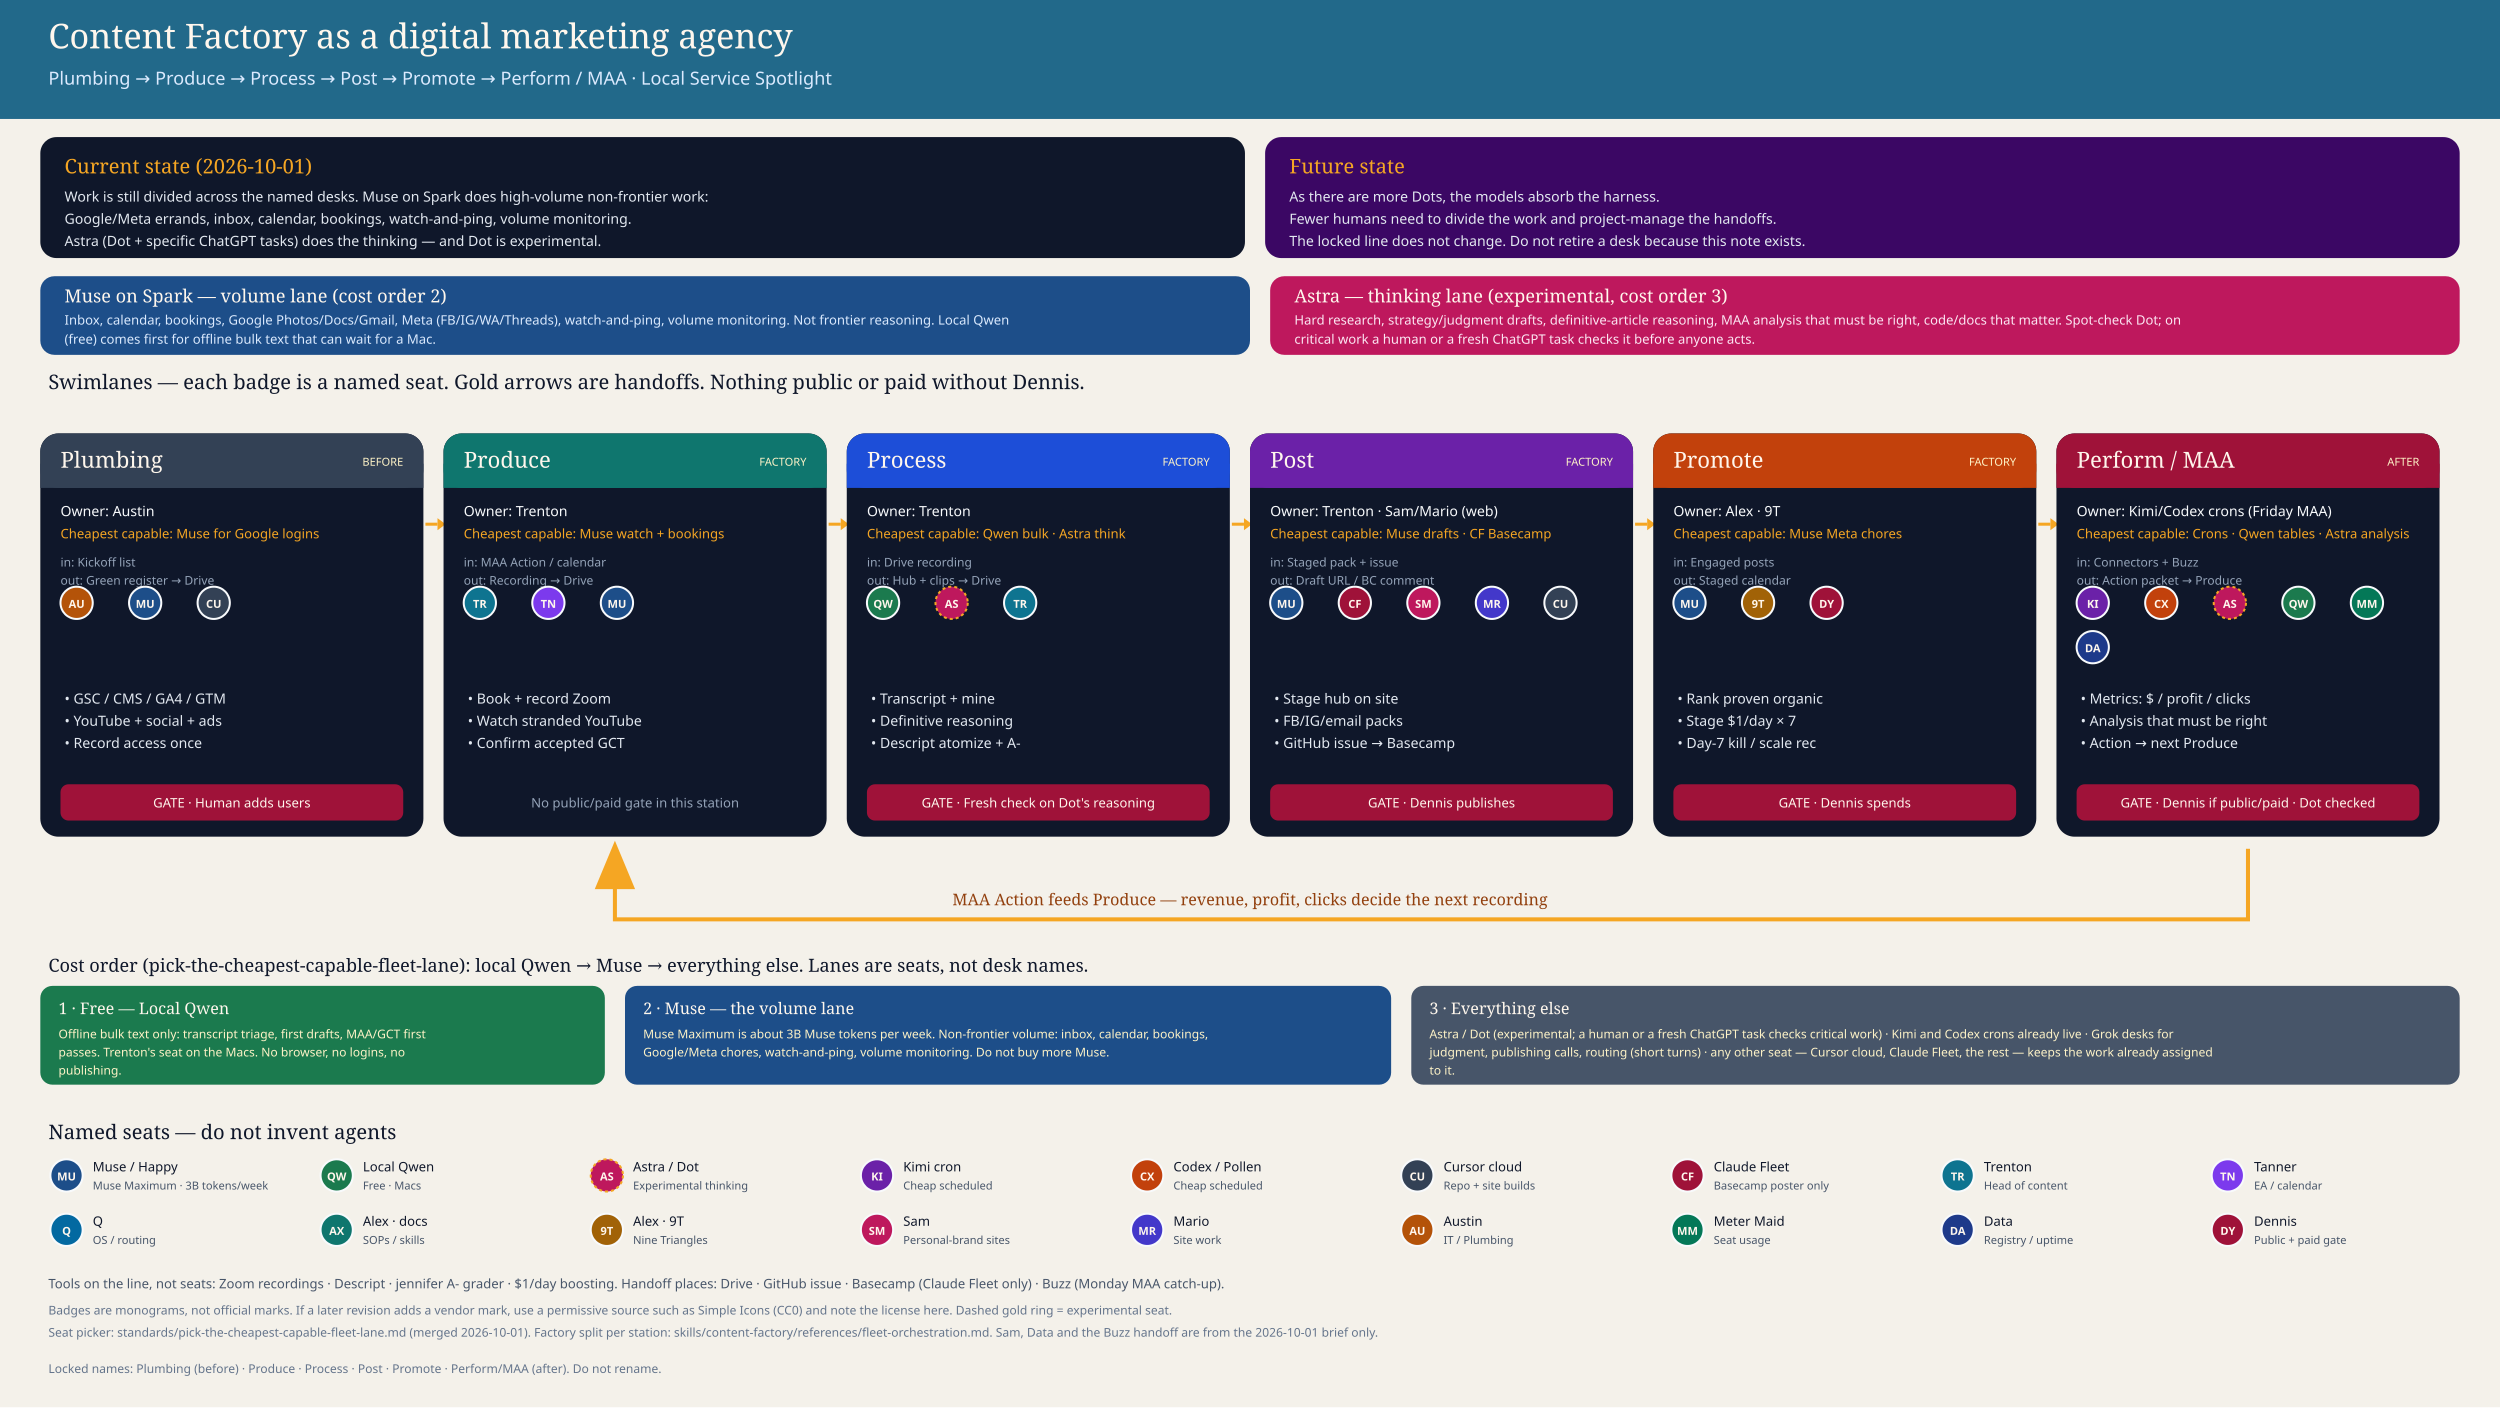
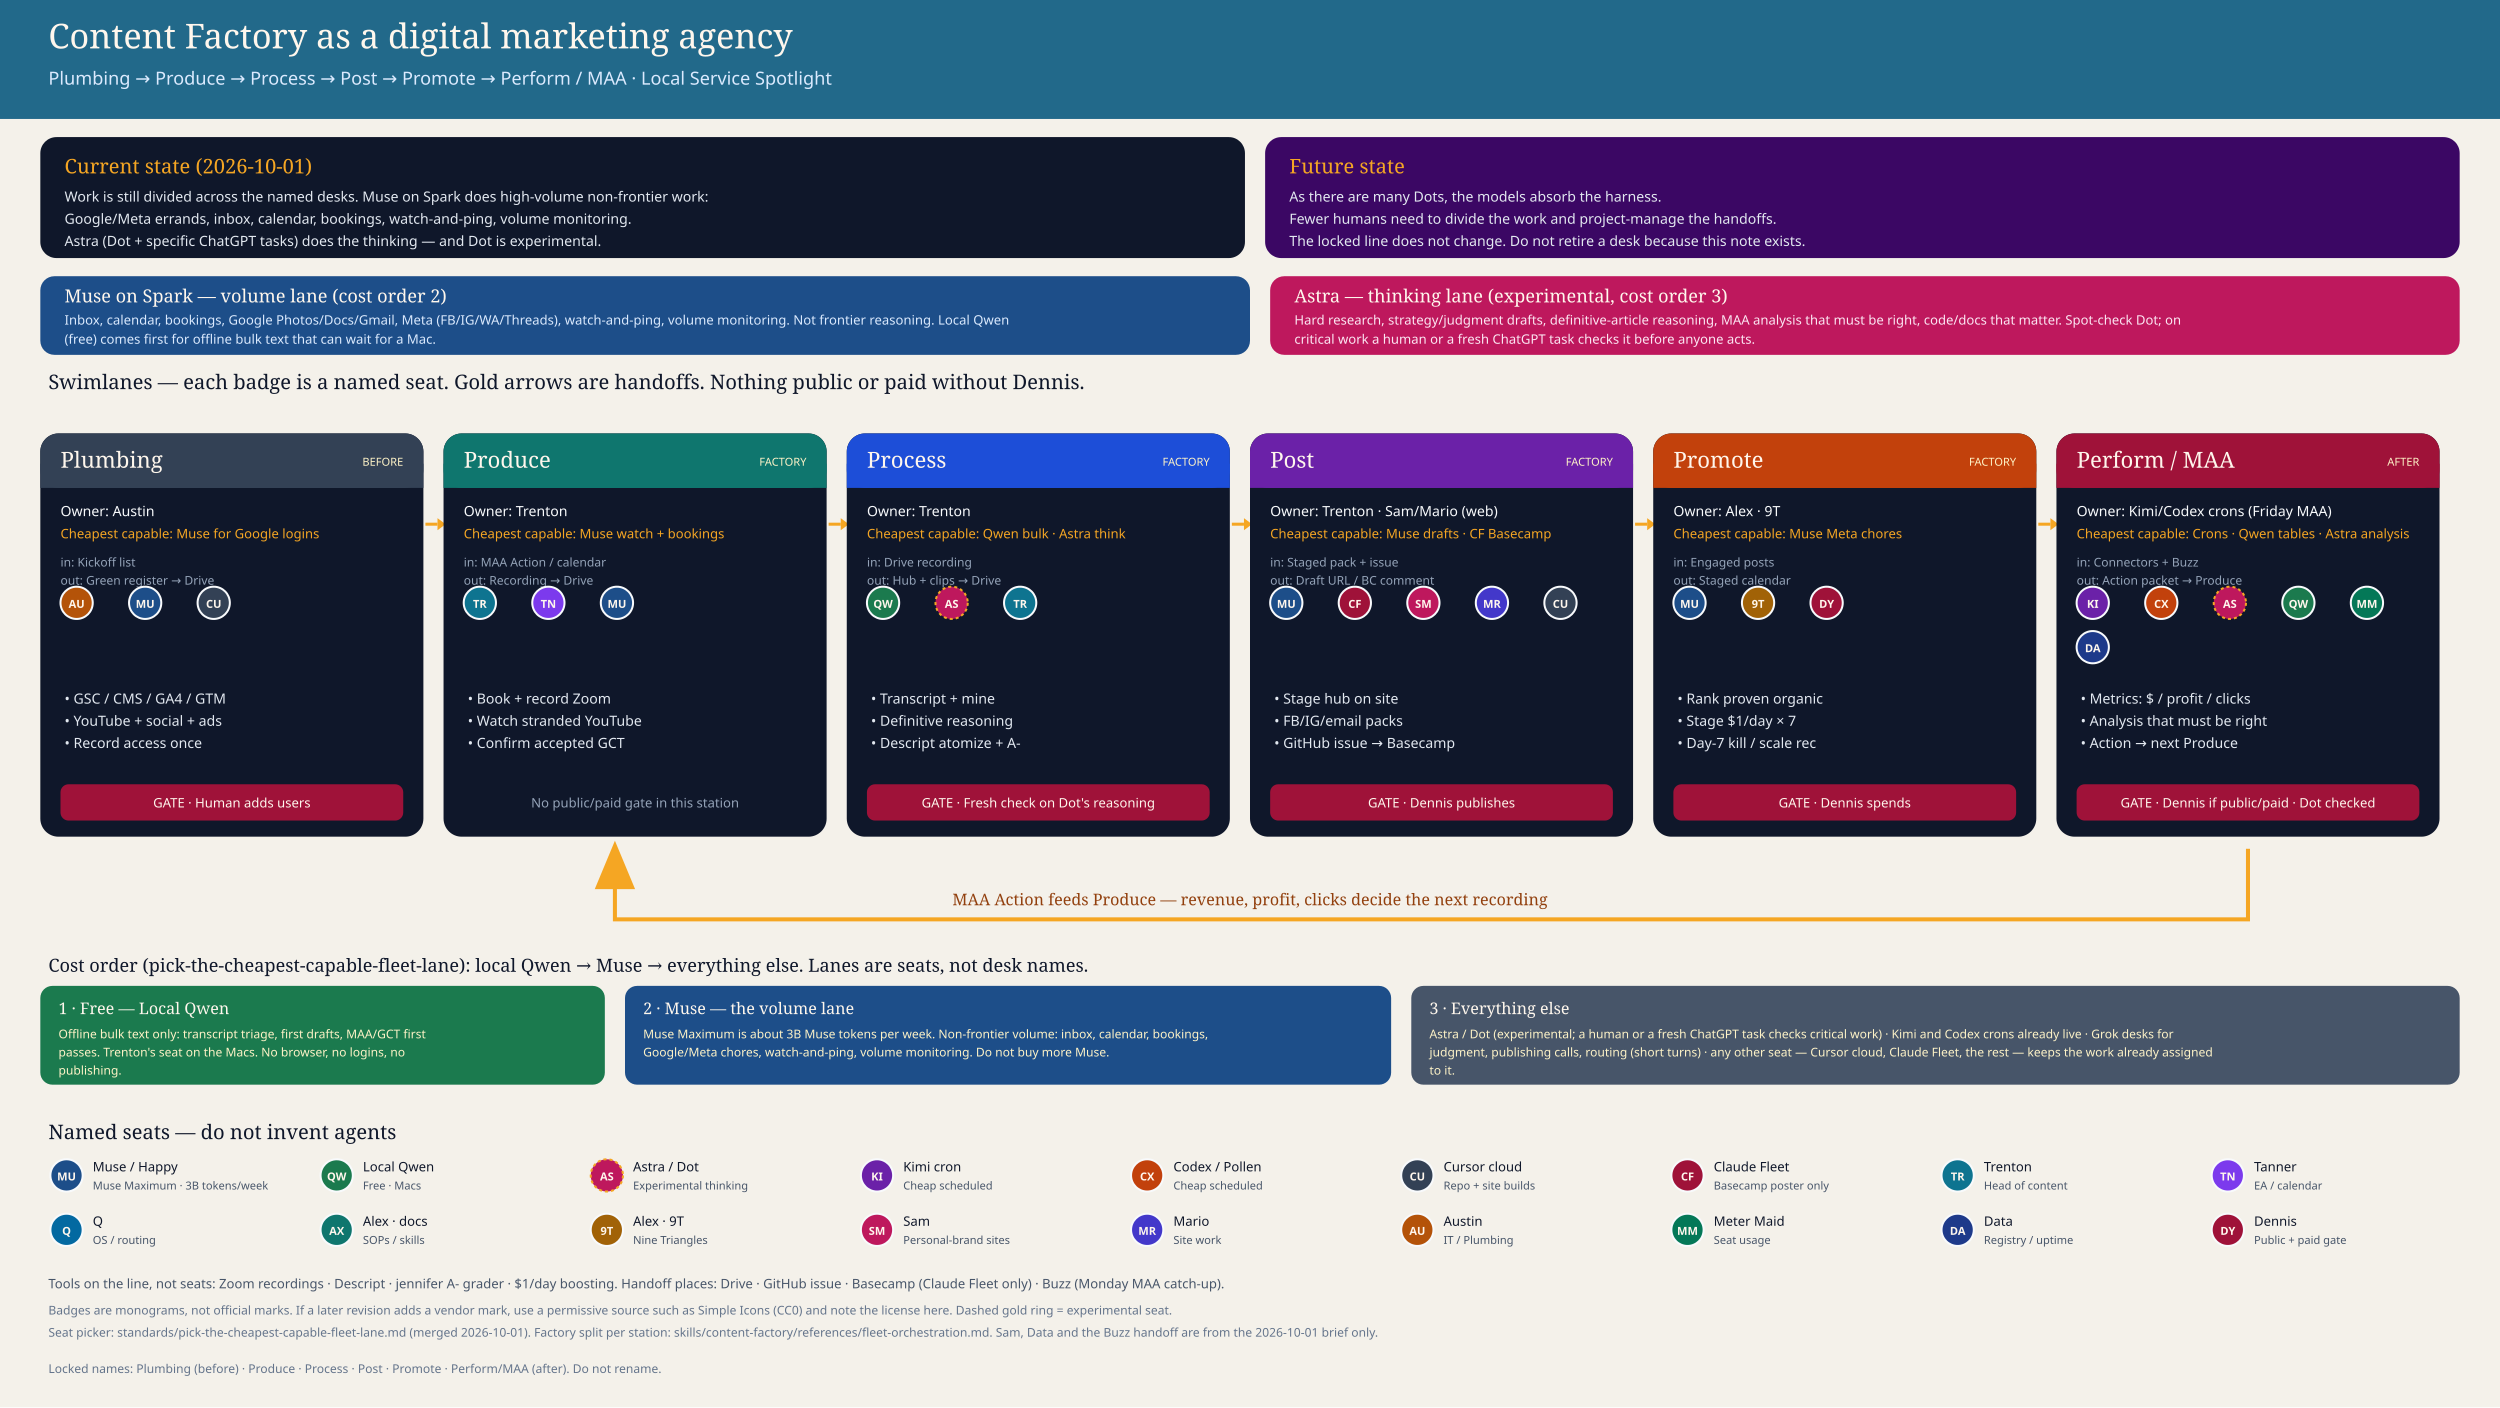
<svg xmlns="http://www.w3.org/2000/svg" width="2480" height="1396" viewBox="0 0 2480 1396" role="img" aria-label="Content Factory agency swimlanes from Plumbing through Perform MAA">
  <defs>
    <marker id="arrowhead" markerWidth="12" markerHeight="10" refX="10" refY="5" orient="auto">
      <polygon points="0 0, 12 5, 0 10" fill="#F5A623" />
    </marker>
  </defs>
  <rect width="2480" height="1396" fill="#F4F1EA" />
  <rect x="0" y="0" width="2480" height="118" fill="#22698A" />
  <text x="48" y="48" fill="#FFF7ED" font-family="Georgia, serif" font-size="34">
    Content Factory as a digital marketing agency</text>
  <text x="48" y="84" fill="#DBEAFE" font-family="ui-sans-serif, sans-serif" font-size="18">
    Plumbing → Produce → Process → Post → Promote → Perform / MAA · Local Service Spotlight</text>
  <rect x="40" y="136" width="1195" height="120" rx="16" fill="#0F172A" />
  <text x="64" y="172" fill="#F5A623" font-family="Georgia, serif" font-size="20">Current state (2026-10-01)</text>
  <text x="64" y="200" fill="#E2E8F0" font-family="ui-sans-serif, sans-serif" font-size="14">
    Work is still divided across the named desks. Muse on Spark does high-volume non-frontier work:</text>
  <text x="64" y="222" fill="#E2E8F0" font-family="ui-sans-serif, sans-serif" font-size="14">
    Google/Meta errands, inbox, calendar, bookings, watch-and-ping, volume monitoring.</text>
  <text x="64" y="244" fill="#E2E8F0" font-family="ui-sans-serif, sans-serif" font-size="14">
    Astra (Dot + specific ChatGPT tasks) does the thinking — and Dot is experimental.</text>
  <rect x="1255" y="136" width="1185" height="120" rx="16" fill="#3B0764" />
  <text x="1279" y="172" fill="#F5A623" font-family="Georgia, serif" font-size="20">Future state</text>
  <text x="1279" y="200" fill="#E2E8F0" font-family="ui-sans-serif, sans-serif" font-size="14">
-     As there are more Dots, the models absorb the harness.</text>
+     As there are many Dots, the models absorb the harness.</text>
  <text x="1279" y="222" fill="#E2E8F0" font-family="ui-sans-serif, sans-serif" font-size="14">
    Fewer humans need to divide the work and project-manage the handoffs.</text>
  <text x="1279" y="244" fill="#E2E8F0" font-family="ui-sans-serif, sans-serif" font-size="14">
    The locked line does not change. Do not retire a desk because this note exists.</text>
  <rect x="40" y="274" width="1200" height="78" rx="14" fill="#1D4E89" />
  <text x="64" y="300" fill="#FFF7ED" font-family="Georgia, serif" font-size="18">Muse on Spark — volume lane (cost order 2)</text>
  <text x="64" y="322" fill="#DBEAFE" font-family="ui-sans-serif, sans-serif" font-size="13">Inbox, calendar, bookings, Google Photos/Docs/Gmail, Meta (FB/IG/WA/Threads), watch-and-ping, volume monitoring. Not frontier reasoning. Local Qwen</text>
  <text x="64" y="341" fill="#DBEAFE" font-family="ui-sans-serif, sans-serif" font-size="13">(free) comes first for offline bulk text that can wait for a Mac.</text>
  <rect x="1260" y="274" width="1180" height="78" rx="14" fill="#BE185D" />
  <text x="1284" y="300" fill="#FFF7ED" font-family="Georgia, serif" font-size="18">Astra — thinking lane (experimental, cost order 3)</text>
  <text x="1284" y="322" fill="#FCE7F3" font-family="ui-sans-serif, sans-serif" font-size="13">Hard research, strategy/judgment drafts, definitive-article reasoning, MAA analysis that must be right, code/docs that matter. Spot-check Dot; on</text>
  <text x="1284" y="341" fill="#FCE7F3" font-family="ui-sans-serif, sans-serif" font-size="13">critical work a human or a fresh ChatGPT task checks it before anyone acts.</text>
  <text x="48" y="386" fill="#0F172A" font-family="Georgia, serif" font-size="20">
    Swimlanes — each badge is a named seat. Gold arrows are handoffs. Nothing public or paid without Dennis.</text>
  <rect x="40" y="430" width="380" height="400" rx="18" fill="#0F172A" />
  <rect x="40" y="430" width="380" height="54" rx="18" fill="#334155" />
  <rect x="40" y="460" width="380" height="24" fill="#334155" />
  <text x="60" y="464" fill="#FFF7ED" font-family="Georgia, serif" font-size="22">
              Plumbing</text>
  <text x="400" y="462" text-anchor="end" fill="#FEF3C7" font-size="11" font-family="ui-sans-serif, sans-serif">BEFORE</text>
  <text x="60" y="512" fill="#F8FAFC" font-size="14" font-family="ui-sans-serif, sans-serif">
              Owner: Austin</text>
  <text x="60" y="534" fill="#F5A623" font-size="13" font-family="ui-sans-serif, sans-serif">
              Cheapest capable: Muse for Google logins</text>
  <text x="60" y="562" fill="#94A3B8" font-size="12" font-family="ui-sans-serif, sans-serif">
              in: Kickoff list</text>
  <text x="60" y="580" fill="#94A3B8" font-size="12" font-family="ui-sans-serif, sans-serif">
              out: Green register → Drive</text>
  <g>
    <circle cx="76" cy="598" r="16" fill="#B45309" stroke="#F8FAFC" stroke-width="2" />
    <text x="76" y="603" text-anchor="middle" fill="#FFF7ED" font-family="ui-sans-serif, sans-serif" font-size="11" font-weight="700">AU</text>
  </g>
  <g>
    <circle cx="144" cy="598" r="16" fill="#1D4E89" stroke="#F8FAFC" stroke-width="2" />
    <text x="144" y="603" text-anchor="middle" fill="#FFF7ED" font-family="ui-sans-serif, sans-serif" font-size="11" font-weight="700">MU</text>
  </g>
  <g>
    <circle cx="212" cy="598" r="16" fill="#334155" stroke="#F8FAFC" stroke-width="2" />
    <text x="212" y="603" text-anchor="middle" fill="#FFF7ED" font-family="ui-sans-serif, sans-serif" font-size="11" font-weight="700">CU</text>
  </g>
  <text x="64" y="698" fill="#E2E8F0" font-size="14" font-family="ui-sans-serif, sans-serif">• GSC / CMS / GA4 / GTM</text>
  <text x="64" y="720" fill="#E2E8F0" font-size="14" font-family="ui-sans-serif, sans-serif">• YouTube + social + ads</text>
  <text x="64" y="742" fill="#E2E8F0" font-size="14" font-family="ui-sans-serif, sans-serif">• Record access once</text>
  <rect x="60" y="778" width="340" height="36" rx="8" fill="#9F1239" />
  <text x="230.0" y="801" text-anchor="middle" fill="#FFF7ED" font-size="13" font-family="ui-sans-serif, sans-serif">GATE · Human adds users</text>
  <path d="M422 520 h12" stroke="#F5A623" stroke-width="3" fill="none" />
  <polygon points="434,514 442,520 434,526" fill="#F5A623" />
  <rect x="440" y="430" width="380" height="400" rx="18" fill="#0F172A" />
  <rect x="440" y="430" width="380" height="54" rx="18" fill="#0F766E" />
  <rect x="440" y="460" width="380" height="24" fill="#0F766E" />
  <text x="460" y="464" fill="#FFF7ED" font-family="Georgia, serif" font-size="22">
              Produce</text>
  <text x="800" y="462" text-anchor="end" fill="#FEF3C7" font-size="11" font-family="ui-sans-serif, sans-serif">FACTORY</text>
  <text x="460" y="512" fill="#F8FAFC" font-size="14" font-family="ui-sans-serif, sans-serif">
              Owner: Trenton</text>
  <text x="460" y="534" fill="#F5A623" font-size="13" font-family="ui-sans-serif, sans-serif">
              Cheapest capable: Muse watch + bookings</text>
  <text x="460" y="562" fill="#94A3B8" font-size="12" font-family="ui-sans-serif, sans-serif">
              in: MAA Action / calendar</text>
  <text x="460" y="580" fill="#94A3B8" font-size="12" font-family="ui-sans-serif, sans-serif">
              out: Recording → Drive</text>
  <g>
    <circle cx="476" cy="598" r="16" fill="#0E7490" stroke="#F8FAFC" stroke-width="2" />
    <text x="476" y="603" text-anchor="middle" fill="#FFF7ED" font-family="ui-sans-serif, sans-serif" font-size="11" font-weight="700">TR</text>
  </g>
  <g>
    <circle cx="544" cy="598" r="16" fill="#7C3AED" stroke="#F8FAFC" stroke-width="2" />
    <text x="544" y="603" text-anchor="middle" fill="#FFF7ED" font-family="ui-sans-serif, sans-serif" font-size="11" font-weight="700">TN</text>
  </g>
  <g>
    <circle cx="612" cy="598" r="16" fill="#1D4E89" stroke="#F8FAFC" stroke-width="2" />
    <text x="612" y="603" text-anchor="middle" fill="#FFF7ED" font-family="ui-sans-serif, sans-serif" font-size="11" font-weight="700">MU</text>
  </g>
  <text x="464" y="698" fill="#E2E8F0" font-size="14" font-family="ui-sans-serif, sans-serif">• Book + record Zoom</text>
  <text x="464" y="720" fill="#E2E8F0" font-size="14" font-family="ui-sans-serif, sans-serif">• Watch stranded YouTube</text>
  <text x="464" y="742" fill="#E2E8F0" font-size="14" font-family="ui-sans-serif, sans-serif">• Confirm accepted GCT</text>
  <text x="630.0" y="801" text-anchor="middle" fill="#94A3B8" font-size="13" font-family="ui-sans-serif, sans-serif">No public/paid gate in this station</text>
  <path d="M822 520 h12" stroke="#F5A623" stroke-width="3" fill="none" />
  <polygon points="834,514 842,520 834,526" fill="#F5A623" />
  <rect x="840" y="430" width="380" height="400" rx="18" fill="#0F172A" />
  <rect x="840" y="430" width="380" height="54" rx="18" fill="#1D4ED8" />
  <rect x="840" y="460" width="380" height="24" fill="#1D4ED8" />
  <text x="860" y="464" fill="#FFF7ED" font-family="Georgia, serif" font-size="22">
              Process</text>
  <text x="1200" y="462" text-anchor="end" fill="#FEF3C7" font-size="11" font-family="ui-sans-serif, sans-serif">FACTORY</text>
  <text x="860" y="512" fill="#F8FAFC" font-size="14" font-family="ui-sans-serif, sans-serif">
              Owner: Trenton</text>
  <text x="860" y="534" fill="#F5A623" font-size="13" font-family="ui-sans-serif, sans-serif">
              Cheapest capable: Qwen bulk · Astra think</text>
  <text x="860" y="562" fill="#94A3B8" font-size="12" font-family="ui-sans-serif, sans-serif">
              in: Drive recording</text>
  <text x="860" y="580" fill="#94A3B8" font-size="12" font-family="ui-sans-serif, sans-serif">
              out: Hub + clips → Drive</text>
  <g>
    <circle cx="876" cy="598" r="16" fill="#1B7A4E" stroke="#F8FAFC" stroke-width="2" />
    <text x="876" y="603" text-anchor="middle" fill="#FFF7ED" font-family="ui-sans-serif, sans-serif" font-size="11" font-weight="700">QW</text>
  </g>
  <g>
    <circle cx="944" cy="598" r="16" fill="#BE185D" stroke="#F5A623" stroke-width="2" stroke-dasharray="3 3" />
    <text x="944" y="603" text-anchor="middle" fill="#FFF7ED" font-family="ui-sans-serif, sans-serif" font-size="11" font-weight="700">AS</text>
  </g>
  <g>
    <circle cx="1012" cy="598" r="16" fill="#0E7490" stroke="#F8FAFC" stroke-width="2" />
    <text x="1012" y="603" text-anchor="middle" fill="#FFF7ED" font-family="ui-sans-serif, sans-serif" font-size="11" font-weight="700">TR</text>
  </g>
  <text x="864" y="698" fill="#E2E8F0" font-size="14" font-family="ui-sans-serif, sans-serif">• Transcript + mine</text>
  <text x="864" y="720" fill="#E2E8F0" font-size="14" font-family="ui-sans-serif, sans-serif">• Definitive reasoning</text>
  <text x="864" y="742" fill="#E2E8F0" font-size="14" font-family="ui-sans-serif, sans-serif">• Descript atomize + A-</text>
  <rect x="860" y="778" width="340" height="36" rx="8" fill="#9F1239" />
  <text x="1030.0" y="801" text-anchor="middle" fill="#FFF7ED" font-size="13" font-family="ui-sans-serif, sans-serif">GATE · Fresh check on Dot's reasoning</text>
  <path d="M1222 520 h12" stroke="#F5A623" stroke-width="3" fill="none" />
  <polygon points="1234,514 1242,520 1234,526" fill="#F5A623" />
  <rect x="1240" y="430" width="380" height="400" rx="18" fill="#0F172A" />
  <rect x="1240" y="430" width="380" height="54" rx="18" fill="#6B21A8" />
  <rect x="1240" y="460" width="380" height="24" fill="#6B21A8" />
  <text x="1260" y="464" fill="#FFF7ED" font-family="Georgia, serif" font-size="22">
              Post</text>
  <text x="1600" y="462" text-anchor="end" fill="#FEF3C7" font-size="11" font-family="ui-sans-serif, sans-serif">FACTORY</text>
  <text x="1260" y="512" fill="#F8FAFC" font-size="14" font-family="ui-sans-serif, sans-serif">
              Owner: Trenton · Sam/Mario (web)</text>
  <text x="1260" y="534" fill="#F5A623" font-size="13" font-family="ui-sans-serif, sans-serif">
              Cheapest capable: Muse drafts · CF Basecamp</text>
  <text x="1260" y="562" fill="#94A3B8" font-size="12" font-family="ui-sans-serif, sans-serif">
              in: Staged pack + issue</text>
  <text x="1260" y="580" fill="#94A3B8" font-size="12" font-family="ui-sans-serif, sans-serif">
              out: Draft URL / BC comment</text>
  <g>
    <circle cx="1276" cy="598" r="16" fill="#1D4E89" stroke="#F8FAFC" stroke-width="2" />
    <text x="1276" y="603" text-anchor="middle" fill="#FFF7ED" font-family="ui-sans-serif, sans-serif" font-size="11" font-weight="700">MU</text>
  </g>
  <g>
    <circle cx="1344" cy="598" r="16" fill="#9F1239" stroke="#F8FAFC" stroke-width="2" />
    <text x="1344" y="603" text-anchor="middle" fill="#FFF7ED" font-family="ui-sans-serif, sans-serif" font-size="11" font-weight="700">CF</text>
  </g>
  <g>
    <circle cx="1412" cy="598" r="16" fill="#BE185D" stroke="#F8FAFC" stroke-width="2" />
    <text x="1412" y="603" text-anchor="middle" fill="#FFF7ED" font-family="ui-sans-serif, sans-serif" font-size="11" font-weight="700">SM</text>
  </g>
  <g>
    <circle cx="1480" cy="598" r="16" fill="#4338CA" stroke="#F8FAFC" stroke-width="2" />
    <text x="1480" y="603" text-anchor="middle" fill="#FFF7ED" font-family="ui-sans-serif, sans-serif" font-size="11" font-weight="700">MR</text>
  </g>
  <g>
    <circle cx="1548" cy="598" r="16" fill="#334155" stroke="#F8FAFC" stroke-width="2" />
    <text x="1548" y="603" text-anchor="middle" fill="#FFF7ED" font-family="ui-sans-serif, sans-serif" font-size="11" font-weight="700">CU</text>
  </g>
  <text x="1264" y="698" fill="#E2E8F0" font-size="14" font-family="ui-sans-serif, sans-serif">• Stage hub on site</text>
  <text x="1264" y="720" fill="#E2E8F0" font-size="14" font-family="ui-sans-serif, sans-serif">• FB/IG/email packs</text>
  <text x="1264" y="742" fill="#E2E8F0" font-size="14" font-family="ui-sans-serif, sans-serif">• GitHub issue → Basecamp</text>
  <rect x="1260" y="778" width="340" height="36" rx="8" fill="#9F1239" />
  <text x="1430.0" y="801" text-anchor="middle" fill="#FFF7ED" font-size="13" font-family="ui-sans-serif, sans-serif">GATE · Dennis publishes</text>
  <path d="M1622 520 h12" stroke="#F5A623" stroke-width="3" fill="none" />
  <polygon points="1634,514 1642,520 1634,526" fill="#F5A623" />
  <rect x="1640" y="430" width="380" height="400" rx="18" fill="#0F172A" />
  <rect x="1640" y="430" width="380" height="54" rx="18" fill="#C2410C" />
  <rect x="1640" y="460" width="380" height="24" fill="#C2410C" />
  <text x="1660" y="464" fill="#FFF7ED" font-family="Georgia, serif" font-size="22">
              Promote</text>
  <text x="2000" y="462" text-anchor="end" fill="#FEF3C7" font-size="11" font-family="ui-sans-serif, sans-serif">FACTORY</text>
  <text x="1660" y="512" fill="#F8FAFC" font-size="14" font-family="ui-sans-serif, sans-serif">
              Owner: Alex · 9T</text>
  <text x="1660" y="534" fill="#F5A623" font-size="13" font-family="ui-sans-serif, sans-serif">
              Cheapest capable: Muse Meta chores</text>
  <text x="1660" y="562" fill="#94A3B8" font-size="12" font-family="ui-sans-serif, sans-serif">
              in: Engaged posts</text>
  <text x="1660" y="580" fill="#94A3B8" font-size="12" font-family="ui-sans-serif, sans-serif">
              out: Staged calendar</text>
  <g>
    <circle cx="1676" cy="598" r="16" fill="#1D4E89" stroke="#F8FAFC" stroke-width="2" />
    <text x="1676" y="603" text-anchor="middle" fill="#FFF7ED" font-family="ui-sans-serif, sans-serif" font-size="11" font-weight="700">MU</text>
  </g>
  <g>
    <circle cx="1744" cy="598" r="16" fill="#A16207" stroke="#F8FAFC" stroke-width="2" />
    <text x="1744" y="603" text-anchor="middle" fill="#FFF7ED" font-family="ui-sans-serif, sans-serif" font-size="11" font-weight="700">9T</text>
  </g>
  <g>
    <circle cx="1812" cy="598" r="16" fill="#9F1239" stroke="#F8FAFC" stroke-width="2" />
    <text x="1812" y="603" text-anchor="middle" fill="#FFF7ED" font-family="ui-sans-serif, sans-serif" font-size="11" font-weight="700">DY</text>
  </g>
  <text x="1664" y="698" fill="#E2E8F0" font-size="14" font-family="ui-sans-serif, sans-serif">• Rank proven organic</text>
  <text x="1664" y="720" fill="#E2E8F0" font-size="14" font-family="ui-sans-serif, sans-serif">• Stage $1/day × 7</text>
  <text x="1664" y="742" fill="#E2E8F0" font-size="14" font-family="ui-sans-serif, sans-serif">• Day-7 kill / scale rec</text>
  <rect x="1660" y="778" width="340" height="36" rx="8" fill="#9F1239" />
  <text x="1830.0" y="801" text-anchor="middle" fill="#FFF7ED" font-size="13" font-family="ui-sans-serif, sans-serif">GATE · Dennis spends</text>
  <path d="M2022 520 h12" stroke="#F5A623" stroke-width="3" fill="none" />
  <polygon points="2034,514 2042,520 2034,526" fill="#F5A623" />
  <rect x="2040" y="430" width="380" height="400" rx="18" fill="#0F172A" />
  <rect x="2040" y="430" width="380" height="54" rx="18" fill="#9F1239" />
  <rect x="2040" y="460" width="380" height="24" fill="#9F1239" />
  <text x="2060" y="464" fill="#FFF7ED" font-family="Georgia, serif" font-size="22">
              Perform / MAA</text>
  <text x="2400" y="462" text-anchor="end" fill="#FEF3C7" font-size="11" font-family="ui-sans-serif, sans-serif">AFTER</text>
  <text x="2060" y="512" fill="#F8FAFC" font-size="14" font-family="ui-sans-serif, sans-serif">
              Owner: Kimi/Codex crons (Friday MAA)</text>
  <text x="2060" y="534" fill="#F5A623" font-size="13" font-family="ui-sans-serif, sans-serif">
              Cheapest capable: Crons · Qwen tables · Astra analysis</text>
  <text x="2060" y="562" fill="#94A3B8" font-size="12" font-family="ui-sans-serif, sans-serif">
              in: Connectors + Buzz</text>
  <text x="2060" y="580" fill="#94A3B8" font-size="12" font-family="ui-sans-serif, sans-serif">
              out: Action packet → Produce</text>
  <g>
    <circle cx="2076" cy="598" r="16" fill="#6B21A8" stroke="#F8FAFC" stroke-width="2" />
    <text x="2076" y="603" text-anchor="middle" fill="#FFF7ED" font-family="ui-sans-serif, sans-serif" font-size="11" font-weight="700">KI</text>
  </g>
  <g>
    <circle cx="2144" cy="598" r="16" fill="#C2410C" stroke="#F8FAFC" stroke-width="2" />
    <text x="2144" y="603" text-anchor="middle" fill="#FFF7ED" font-family="ui-sans-serif, sans-serif" font-size="11" font-weight="700">CX</text>
  </g>
  <g>
    <circle cx="2212" cy="598" r="16" fill="#BE185D" stroke="#F5A623" stroke-width="2" stroke-dasharray="3 3" />
    <text x="2212" y="603" text-anchor="middle" fill="#FFF7ED" font-family="ui-sans-serif, sans-serif" font-size="11" font-weight="700">AS</text>
  </g>
  <g>
    <circle cx="2280" cy="598" r="16" fill="#1B7A4E" stroke="#F8FAFC" stroke-width="2" />
    <text x="2280" y="603" text-anchor="middle" fill="#FFF7ED" font-family="ui-sans-serif, sans-serif" font-size="11" font-weight="700">QW</text>
  </g>
  <g>
    <circle cx="2348" cy="598" r="16" fill="#047857" stroke="#F8FAFC" stroke-width="2" />
    <text x="2348" y="603" text-anchor="middle" fill="#FFF7ED" font-family="ui-sans-serif, sans-serif" font-size="11" font-weight="700">MM</text>
  </g>
  <g>
    <circle cx="2076" cy="642" r="16" fill="#1E3A8A" stroke="#F8FAFC" stroke-width="2" />
    <text x="2076" y="647" text-anchor="middle" fill="#FFF7ED" font-family="ui-sans-serif, sans-serif" font-size="11" font-weight="700">DA</text>
  </g>
  <text x="2064" y="698" fill="#E2E8F0" font-size="14" font-family="ui-sans-serif, sans-serif">• Metrics: $ / profit / clicks</text>
  <text x="2064" y="720" fill="#E2E8F0" font-size="14" font-family="ui-sans-serif, sans-serif">• Analysis that must be right</text>
  <text x="2064" y="742" fill="#E2E8F0" font-size="14" font-family="ui-sans-serif, sans-serif">• Action → next Produce</text>
  <rect x="2060" y="778" width="340" height="36" rx="8" fill="#9F1239" />
  <text x="2230.0" y="801" text-anchor="middle" fill="#FFF7ED" font-size="13" font-family="ui-sans-serif, sans-serif">GATE · Dennis if public/paid · Dot checked</text>
  <path d="M 2230.0 842                v 70 H 610.0 v -70" fill="none" stroke="#F5A623" stroke-width="4" marker-end="url(#arrowhead)" />
  <text x="1240" y="898" text-anchor="middle" fill="#92400E" font-family="Georgia, serif" font-size="16">
        MAA Action feeds Produce — revenue, profit, clicks decide the next recording
      </text>
  <text x="48" y="964" font-family="Georgia, serif" font-size="18" fill="#0F172A">
    Cost order (pick-the-cheapest-capable-fleet-lane): local Qwen → Muse → everything else. Lanes are seats, not desk names.</text>
  <rect x="40" y="978" width="560" height="98" rx="12" fill="#1B7A4E" />
  <text x="58" y="1006" fill="#FFF7ED" font-size="16" font-family="Georgia, serif">1 · Free — Local Qwen</text>
  <text x="58" y="1030" fill="#FEF3C7" font-size="12" font-family="ui-sans-serif, sans-serif">Offline bulk text only: transcript triage, first drafts, MAA/GCT first</text>
  <text x="58" y="1048" fill="#FEF3C7" font-size="12" font-family="ui-sans-serif, sans-serif">passes. Trenton's seat on the Macs. No browser, no logins, no</text>
  <text x="58" y="1066" fill="#FEF3C7" font-size="12" font-family="ui-sans-serif, sans-serif">publishing.</text>
  <rect x="620" y="978" width="760" height="98" rx="12" fill="#1D4E89" />
  <text x="638" y="1006" fill="#FFF7ED" font-size="16" font-family="Georgia, serif">2 · Muse — the volume lane</text>
  <text x="638" y="1030" fill="#FEF3C7" font-size="12" font-family="ui-sans-serif, sans-serif">Muse Maximum is about 3B Muse tokens per week. Non-frontier volume: inbox, calendar, bookings,</text>
  <text x="638" y="1048" fill="#FEF3C7" font-size="12" font-family="ui-sans-serif, sans-serif">Google/Meta chores, watch-and-ping, volume monitoring. Do not buy more Muse.</text>
  <rect x="1400" y="978" width="1040" height="98" rx="12" fill="#475569" />
  <text x="1418" y="1006" fill="#FFF7ED" font-size="16" font-family="Georgia, serif">3 · Everything else</text>
  <text x="1418" y="1030" fill="#FEF3C7" font-size="12" font-family="ui-sans-serif, sans-serif">Astra / Dot (experimental; a human or a fresh ChatGPT task checks critical work) · Kimi and Codex crons already live · Grok desks for</text>
  <text x="1418" y="1048" fill="#FEF3C7" font-size="12" font-family="ui-sans-serif, sans-serif">judgment, publishing calls, routing (short turns) · any other seat — Cursor cloud, Claude Fleet, the rest — keeps the work already assigned</text>
  <text x="1418" y="1066" fill="#FEF3C7" font-size="12" font-family="ui-sans-serif, sans-serif">to it.</text>
  <text x="48" y="1130" font-family="Georgia, serif" font-size="20" fill="#0F172A">Named seats — do not invent agents</text>
  <g>
    <circle cx="66" cy="1166" r="16" fill="#1D4E89" stroke="#F8FAFC" stroke-width="2" />
    <text x="66" y="1171" text-anchor="middle" fill="#FFF7ED" font-family="ui-sans-serif, sans-serif" font-size="11" font-weight="700">MU</text>
  </g>
  <text x="92" y="1162" font-size="13" font-family="ui-sans-serif, sans-serif" fill="#0F172A">Muse / Happy</text>
  <text x="92" y="1180" font-size="11" font-family="ui-sans-serif, sans-serif" fill="#475569">Muse Maximum · 3B tokens/week</text>
  <g>
    <circle cx="334" cy="1166" r="16" fill="#1B7A4E" stroke="#F8FAFC" stroke-width="2" />
    <text x="334" y="1171" text-anchor="middle" fill="#FFF7ED" font-family="ui-sans-serif, sans-serif" font-size="11" font-weight="700">QW</text>
  </g>
  <text x="360" y="1162" font-size="13" font-family="ui-sans-serif, sans-serif" fill="#0F172A">Local Qwen</text>
  <text x="360" y="1180" font-size="11" font-family="ui-sans-serif, sans-serif" fill="#475569">Free · Macs</text>
  <g>
    <circle cx="602" cy="1166" r="16" fill="#BE185D" stroke="#F5A623" stroke-width="2" stroke-dasharray="3 3" />
    <text x="602" y="1171" text-anchor="middle" fill="#FFF7ED" font-family="ui-sans-serif, sans-serif" font-size="11" font-weight="700">AS</text>
  </g>
  <text x="628" y="1162" font-size="13" font-family="ui-sans-serif, sans-serif" fill="#0F172A">Astra / Dot</text>
  <text x="628" y="1180" font-size="11" font-family="ui-sans-serif, sans-serif" fill="#475569">Experimental thinking</text>
  <g>
    <circle cx="870" cy="1166" r="16" fill="#6B21A8" stroke="#F8FAFC" stroke-width="2" />
    <text x="870" y="1171" text-anchor="middle" fill="#FFF7ED" font-family="ui-sans-serif, sans-serif" font-size="11" font-weight="700">KI</text>
  </g>
  <text x="896" y="1162" font-size="13" font-family="ui-sans-serif, sans-serif" fill="#0F172A">Kimi cron</text>
  <text x="896" y="1180" font-size="11" font-family="ui-sans-serif, sans-serif" fill="#475569">Cheap scheduled</text>
  <g>
    <circle cx="1138" cy="1166" r="16" fill="#C2410C" stroke="#F8FAFC" stroke-width="2" />
    <text x="1138" y="1171" text-anchor="middle" fill="#FFF7ED" font-family="ui-sans-serif, sans-serif" font-size="11" font-weight="700">CX</text>
  </g>
  <text x="1164" y="1162" font-size="13" font-family="ui-sans-serif, sans-serif" fill="#0F172A">Codex / Pollen</text>
  <text x="1164" y="1180" font-size="11" font-family="ui-sans-serif, sans-serif" fill="#475569">Cheap scheduled</text>
  <g>
    <circle cx="1406" cy="1166" r="16" fill="#334155" stroke="#F8FAFC" stroke-width="2" />
    <text x="1406" y="1171" text-anchor="middle" fill="#FFF7ED" font-family="ui-sans-serif, sans-serif" font-size="11" font-weight="700">CU</text>
  </g>
  <text x="1432" y="1162" font-size="13" font-family="ui-sans-serif, sans-serif" fill="#0F172A">Cursor cloud</text>
  <text x="1432" y="1180" font-size="11" font-family="ui-sans-serif, sans-serif" fill="#475569">Repo + site builds</text>
  <g>
    <circle cx="1674" cy="1166" r="16" fill="#9F1239" stroke="#F8FAFC" stroke-width="2" />
    <text x="1674" y="1171" text-anchor="middle" fill="#FFF7ED" font-family="ui-sans-serif, sans-serif" font-size="11" font-weight="700">CF</text>
  </g>
  <text x="1700" y="1162" font-size="13" font-family="ui-sans-serif, sans-serif" fill="#0F172A">Claude Fleet</text>
  <text x="1700" y="1180" font-size="11" font-family="ui-sans-serif, sans-serif" fill="#475569">Basecamp poster only</text>
  <g>
    <circle cx="1942" cy="1166" r="16" fill="#0E7490" stroke="#F8FAFC" stroke-width="2" />
    <text x="1942" y="1171" text-anchor="middle" fill="#FFF7ED" font-family="ui-sans-serif, sans-serif" font-size="11" font-weight="700">TR</text>
  </g>
  <text x="1968" y="1162" font-size="13" font-family="ui-sans-serif, sans-serif" fill="#0F172A">Trenton</text>
  <text x="1968" y="1180" font-size="11" font-family="ui-sans-serif, sans-serif" fill="#475569">Head of content</text>
  <g>
    <circle cx="2210" cy="1166" r="16" fill="#7C3AED" stroke="#F8FAFC" stroke-width="2" />
    <text x="2210" y="1171" text-anchor="middle" fill="#FFF7ED" font-family="ui-sans-serif, sans-serif" font-size="11" font-weight="700">TN</text>
  </g>
  <text x="2236" y="1162" font-size="13" font-family="ui-sans-serif, sans-serif" fill="#0F172A">Tanner</text>
  <text x="2236" y="1180" font-size="11" font-family="ui-sans-serif, sans-serif" fill="#475569">EA / calendar</text>
  <g>
    <circle cx="66" cy="1220" r="16" fill="#0369A1" stroke="#F8FAFC" stroke-width="2" />
    <text x="66" y="1225" text-anchor="middle" fill="#FFF7ED" font-family="ui-sans-serif, sans-serif" font-size="11" font-weight="700">Q</text>
  </g>
  <text x="92" y="1216" font-size="13" font-family="ui-sans-serif, sans-serif" fill="#0F172A">Q</text>
  <text x="92" y="1234" font-size="11" font-family="ui-sans-serif, sans-serif" fill="#475569">OS / routing</text>
  <g>
    <circle cx="334" cy="1220" r="16" fill="#0F766E" stroke="#F8FAFC" stroke-width="2" />
    <text x="334" y="1225" text-anchor="middle" fill="#FFF7ED" font-family="ui-sans-serif, sans-serif" font-size="11" font-weight="700">AX</text>
  </g>
  <text x="360" y="1216" font-size="13" font-family="ui-sans-serif, sans-serif" fill="#0F172A">Alex · docs</text>
  <text x="360" y="1234" font-size="11" font-family="ui-sans-serif, sans-serif" fill="#475569">SOPs / skills</text>
  <g>
    <circle cx="602" cy="1220" r="16" fill="#A16207" stroke="#F8FAFC" stroke-width="2" />
    <text x="602" y="1225" text-anchor="middle" fill="#FFF7ED" font-family="ui-sans-serif, sans-serif" font-size="11" font-weight="700">9T</text>
  </g>
  <text x="628" y="1216" font-size="13" font-family="ui-sans-serif, sans-serif" fill="#0F172A">Alex · 9T</text>
  <text x="628" y="1234" font-size="11" font-family="ui-sans-serif, sans-serif" fill="#475569">Nine Triangles</text>
  <g>
    <circle cx="870" cy="1220" r="16" fill="#BE185D" stroke="#F8FAFC" stroke-width="2" />
    <text x="870" y="1225" text-anchor="middle" fill="#FFF7ED" font-family="ui-sans-serif, sans-serif" font-size="11" font-weight="700">SM</text>
  </g>
  <text x="896" y="1216" font-size="13" font-family="ui-sans-serif, sans-serif" fill="#0F172A">Sam</text>
  <text x="896" y="1234" font-size="11" font-family="ui-sans-serif, sans-serif" fill="#475569">Personal-brand sites</text>
  <g>
    <circle cx="1138" cy="1220" r="16" fill="#4338CA" stroke="#F8FAFC" stroke-width="2" />
    <text x="1138" y="1225" text-anchor="middle" fill="#FFF7ED" font-family="ui-sans-serif, sans-serif" font-size="11" font-weight="700">MR</text>
  </g>
  <text x="1164" y="1216" font-size="13" font-family="ui-sans-serif, sans-serif" fill="#0F172A">Mario</text>
  <text x="1164" y="1234" font-size="11" font-family="ui-sans-serif, sans-serif" fill="#475569">Site work</text>
  <g>
    <circle cx="1406" cy="1220" r="16" fill="#B45309" stroke="#F8FAFC" stroke-width="2" />
    <text x="1406" y="1225" text-anchor="middle" fill="#FFF7ED" font-family="ui-sans-serif, sans-serif" font-size="11" font-weight="700">AU</text>
  </g>
  <text x="1432" y="1216" font-size="13" font-family="ui-sans-serif, sans-serif" fill="#0F172A">Austin</text>
  <text x="1432" y="1234" font-size="11" font-family="ui-sans-serif, sans-serif" fill="#475569">IT / Plumbing</text>
  <g>
    <circle cx="1674" cy="1220" r="16" fill="#047857" stroke="#F8FAFC" stroke-width="2" />
    <text x="1674" y="1225" text-anchor="middle" fill="#FFF7ED" font-family="ui-sans-serif, sans-serif" font-size="11" font-weight="700">MM</text>
  </g>
  <text x="1700" y="1216" font-size="13" font-family="ui-sans-serif, sans-serif" fill="#0F172A">Meter Maid</text>
  <text x="1700" y="1234" font-size="11" font-family="ui-sans-serif, sans-serif" fill="#475569">Seat usage</text>
  <g>
    <circle cx="1942" cy="1220" r="16" fill="#1E3A8A" stroke="#F8FAFC" stroke-width="2" />
    <text x="1942" y="1225" text-anchor="middle" fill="#FFF7ED" font-family="ui-sans-serif, sans-serif" font-size="11" font-weight="700">DA</text>
  </g>
  <text x="1968" y="1216" font-size="13" font-family="ui-sans-serif, sans-serif" fill="#0F172A">Data</text>
  <text x="1968" y="1234" font-size="11" font-family="ui-sans-serif, sans-serif" fill="#475569">Registry / uptime</text>
  <g>
    <circle cx="2210" cy="1220" r="16" fill="#9F1239" stroke="#F8FAFC" stroke-width="2" />
    <text x="2210" y="1225" text-anchor="middle" fill="#FFF7ED" font-family="ui-sans-serif, sans-serif" font-size="11" font-weight="700">DY</text>
  </g>
  <text x="2236" y="1216" font-size="13" font-family="ui-sans-serif, sans-serif" fill="#0F172A">Dennis</text>
  <text x="2236" y="1234" font-size="11" font-family="ui-sans-serif, sans-serif" fill="#475569">Public + paid gate</text>
  <text x="48" y="1278" font-family="ui-sans-serif, sans-serif" font-size="13" fill="#475569">
    Tools on the line, not seats: Zoom recordings · Descript · jennifer A- grader · $1/day boosting.
    Handoff places: Drive · GitHub issue · Basecamp (Claude Fleet only) · Buzz (Monday MAA catch-up).</text>
  <text x="48" y="1304" font-family="ui-sans-serif, sans-serif" font-size="12" fill="#64748B">
    Badges are monograms, not official marks. If a later revision adds a vendor mark, use a permissive
    source such as Simple Icons (CC0) and note the license here. Dashed gold ring = experimental seat.</text>
  <text x="48" y="1326" font-family="ui-sans-serif, sans-serif" font-size="12" fill="#64748B">
    Seat picker: standards/pick-the-cheapest-capable-fleet-lane.md (merged 2026-10-01). Factory split per station:
    skills/content-factory/references/fleet-orchestration.md. Sam, Data and the Buzz handoff are from the 2026-10-01 brief only.</text>
  <text x="48" y="1362" font-family="ui-sans-serif, sans-serif" font-size="12" fill="#64748B">
    Locked names: Plumbing (before) · Produce · Process · Post · Promote · Perform/MAA (after). Do not rename.</text>
</svg>
